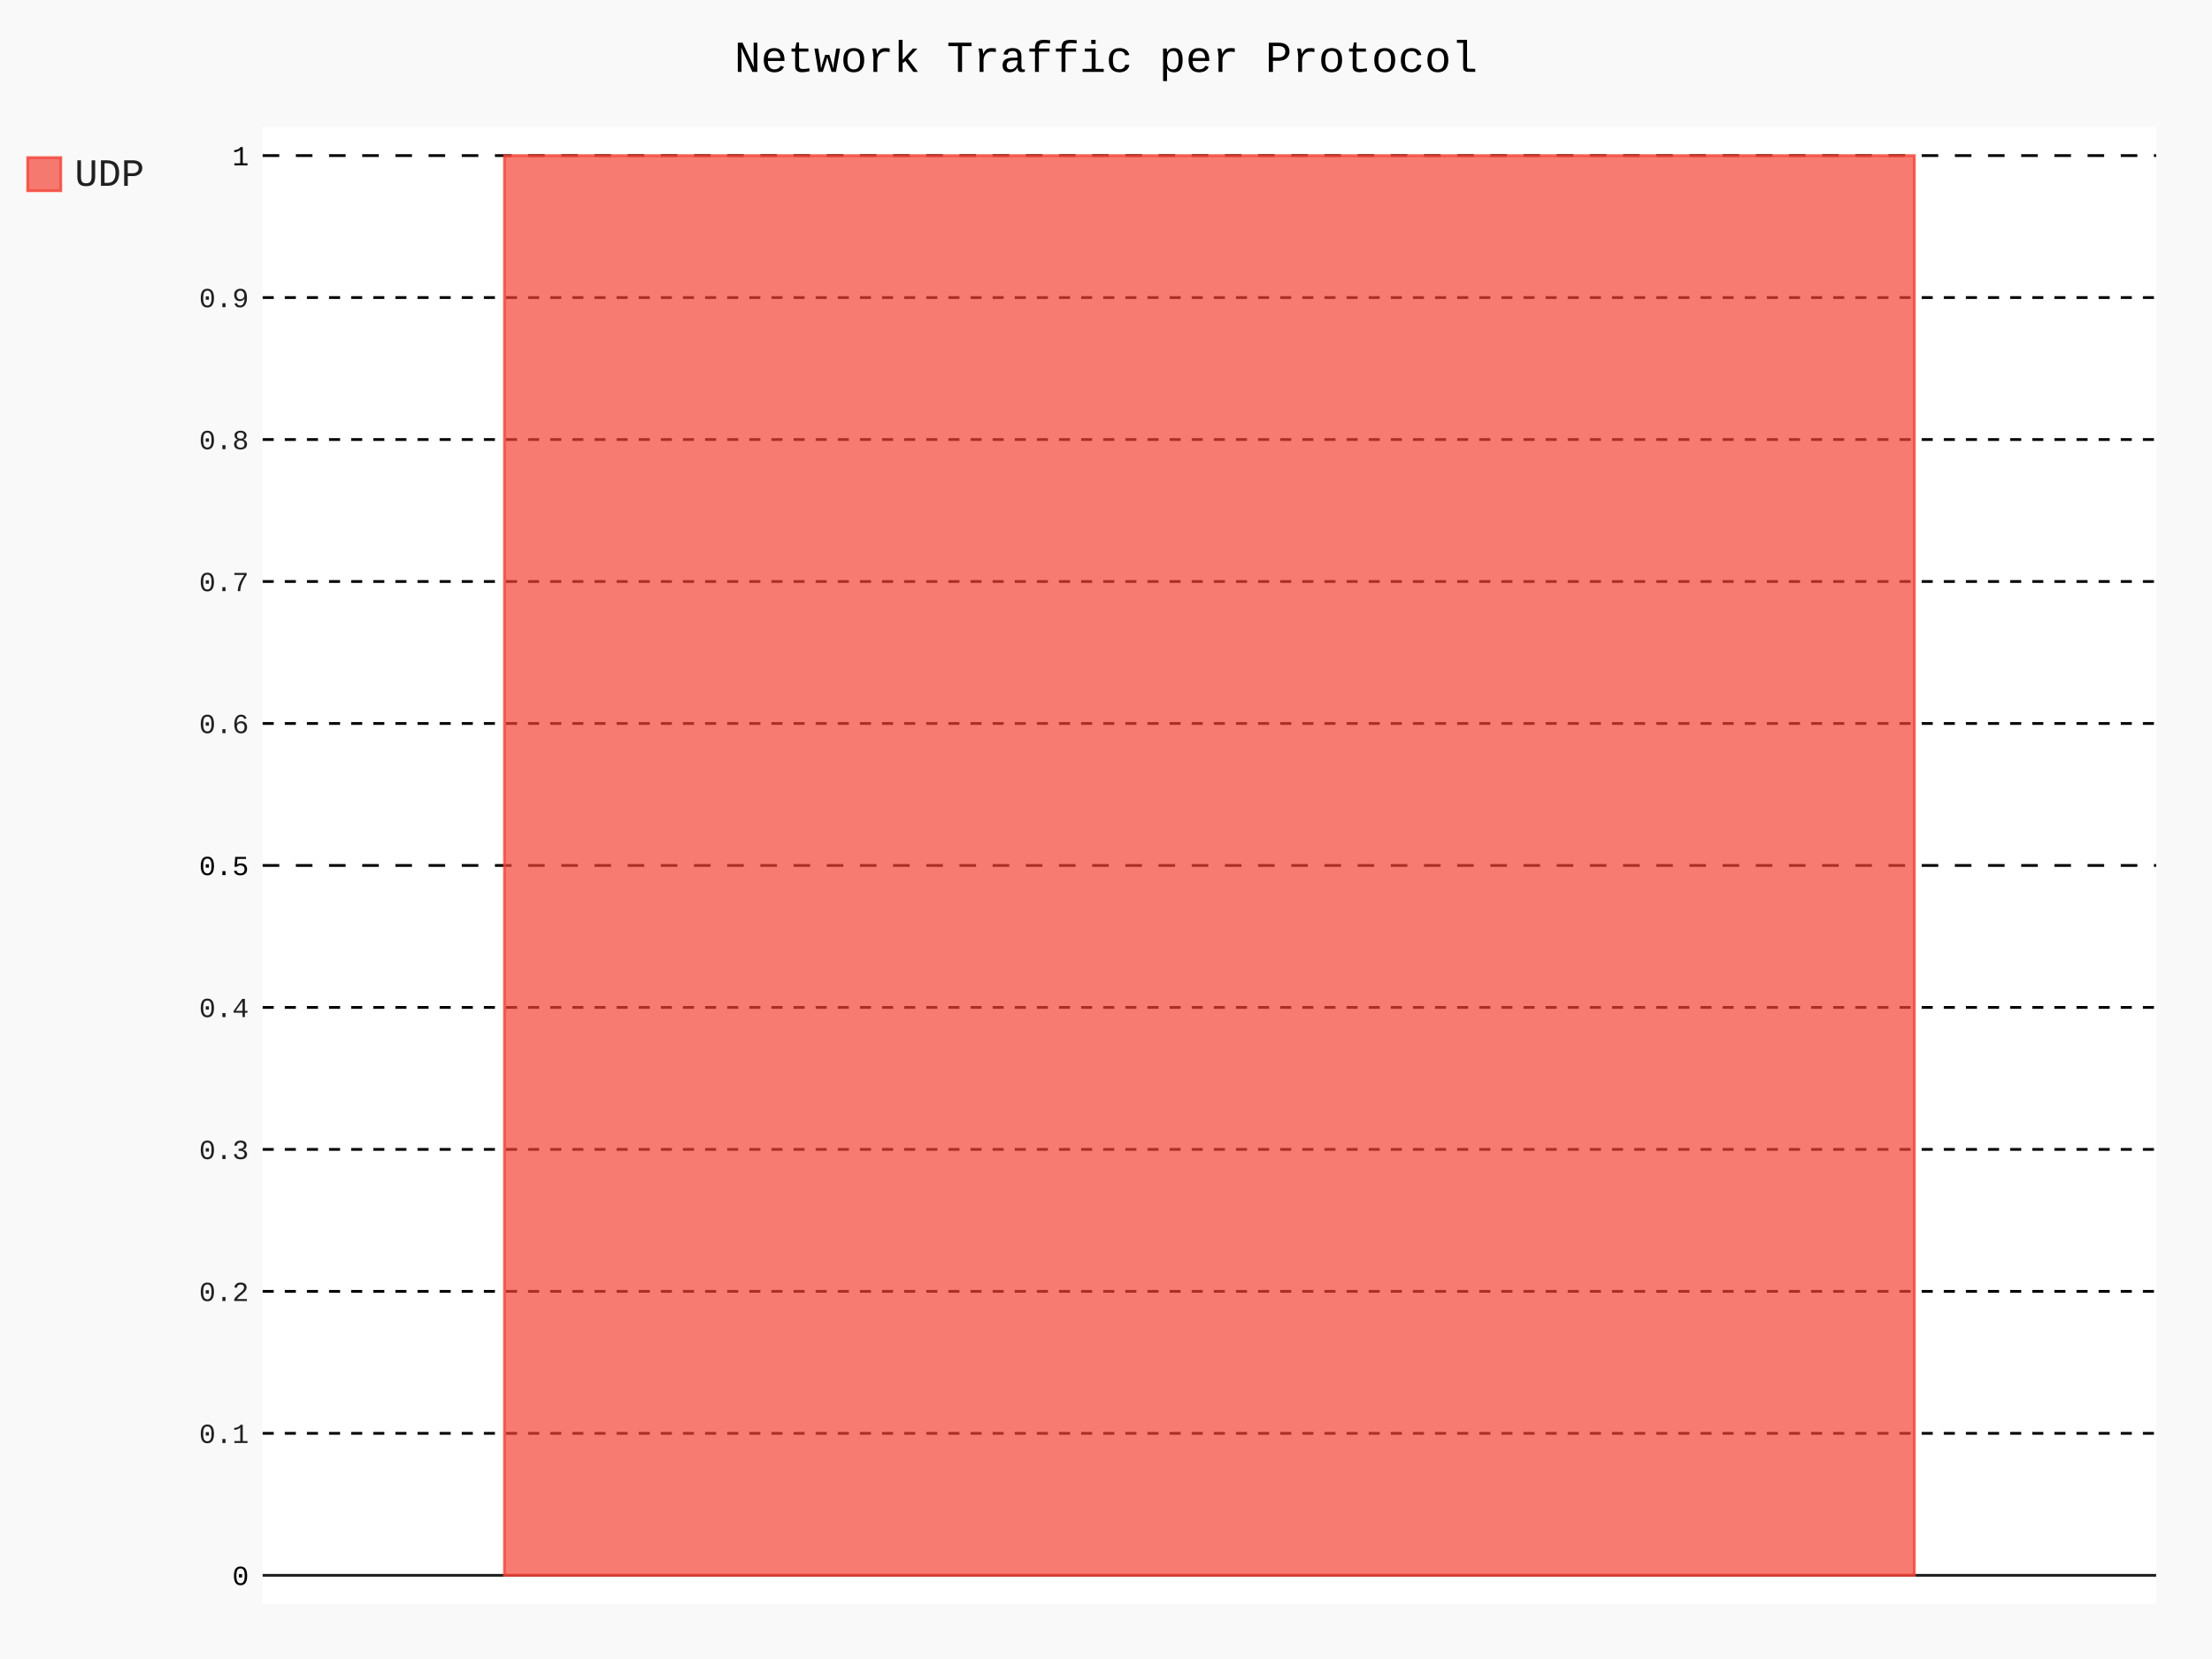
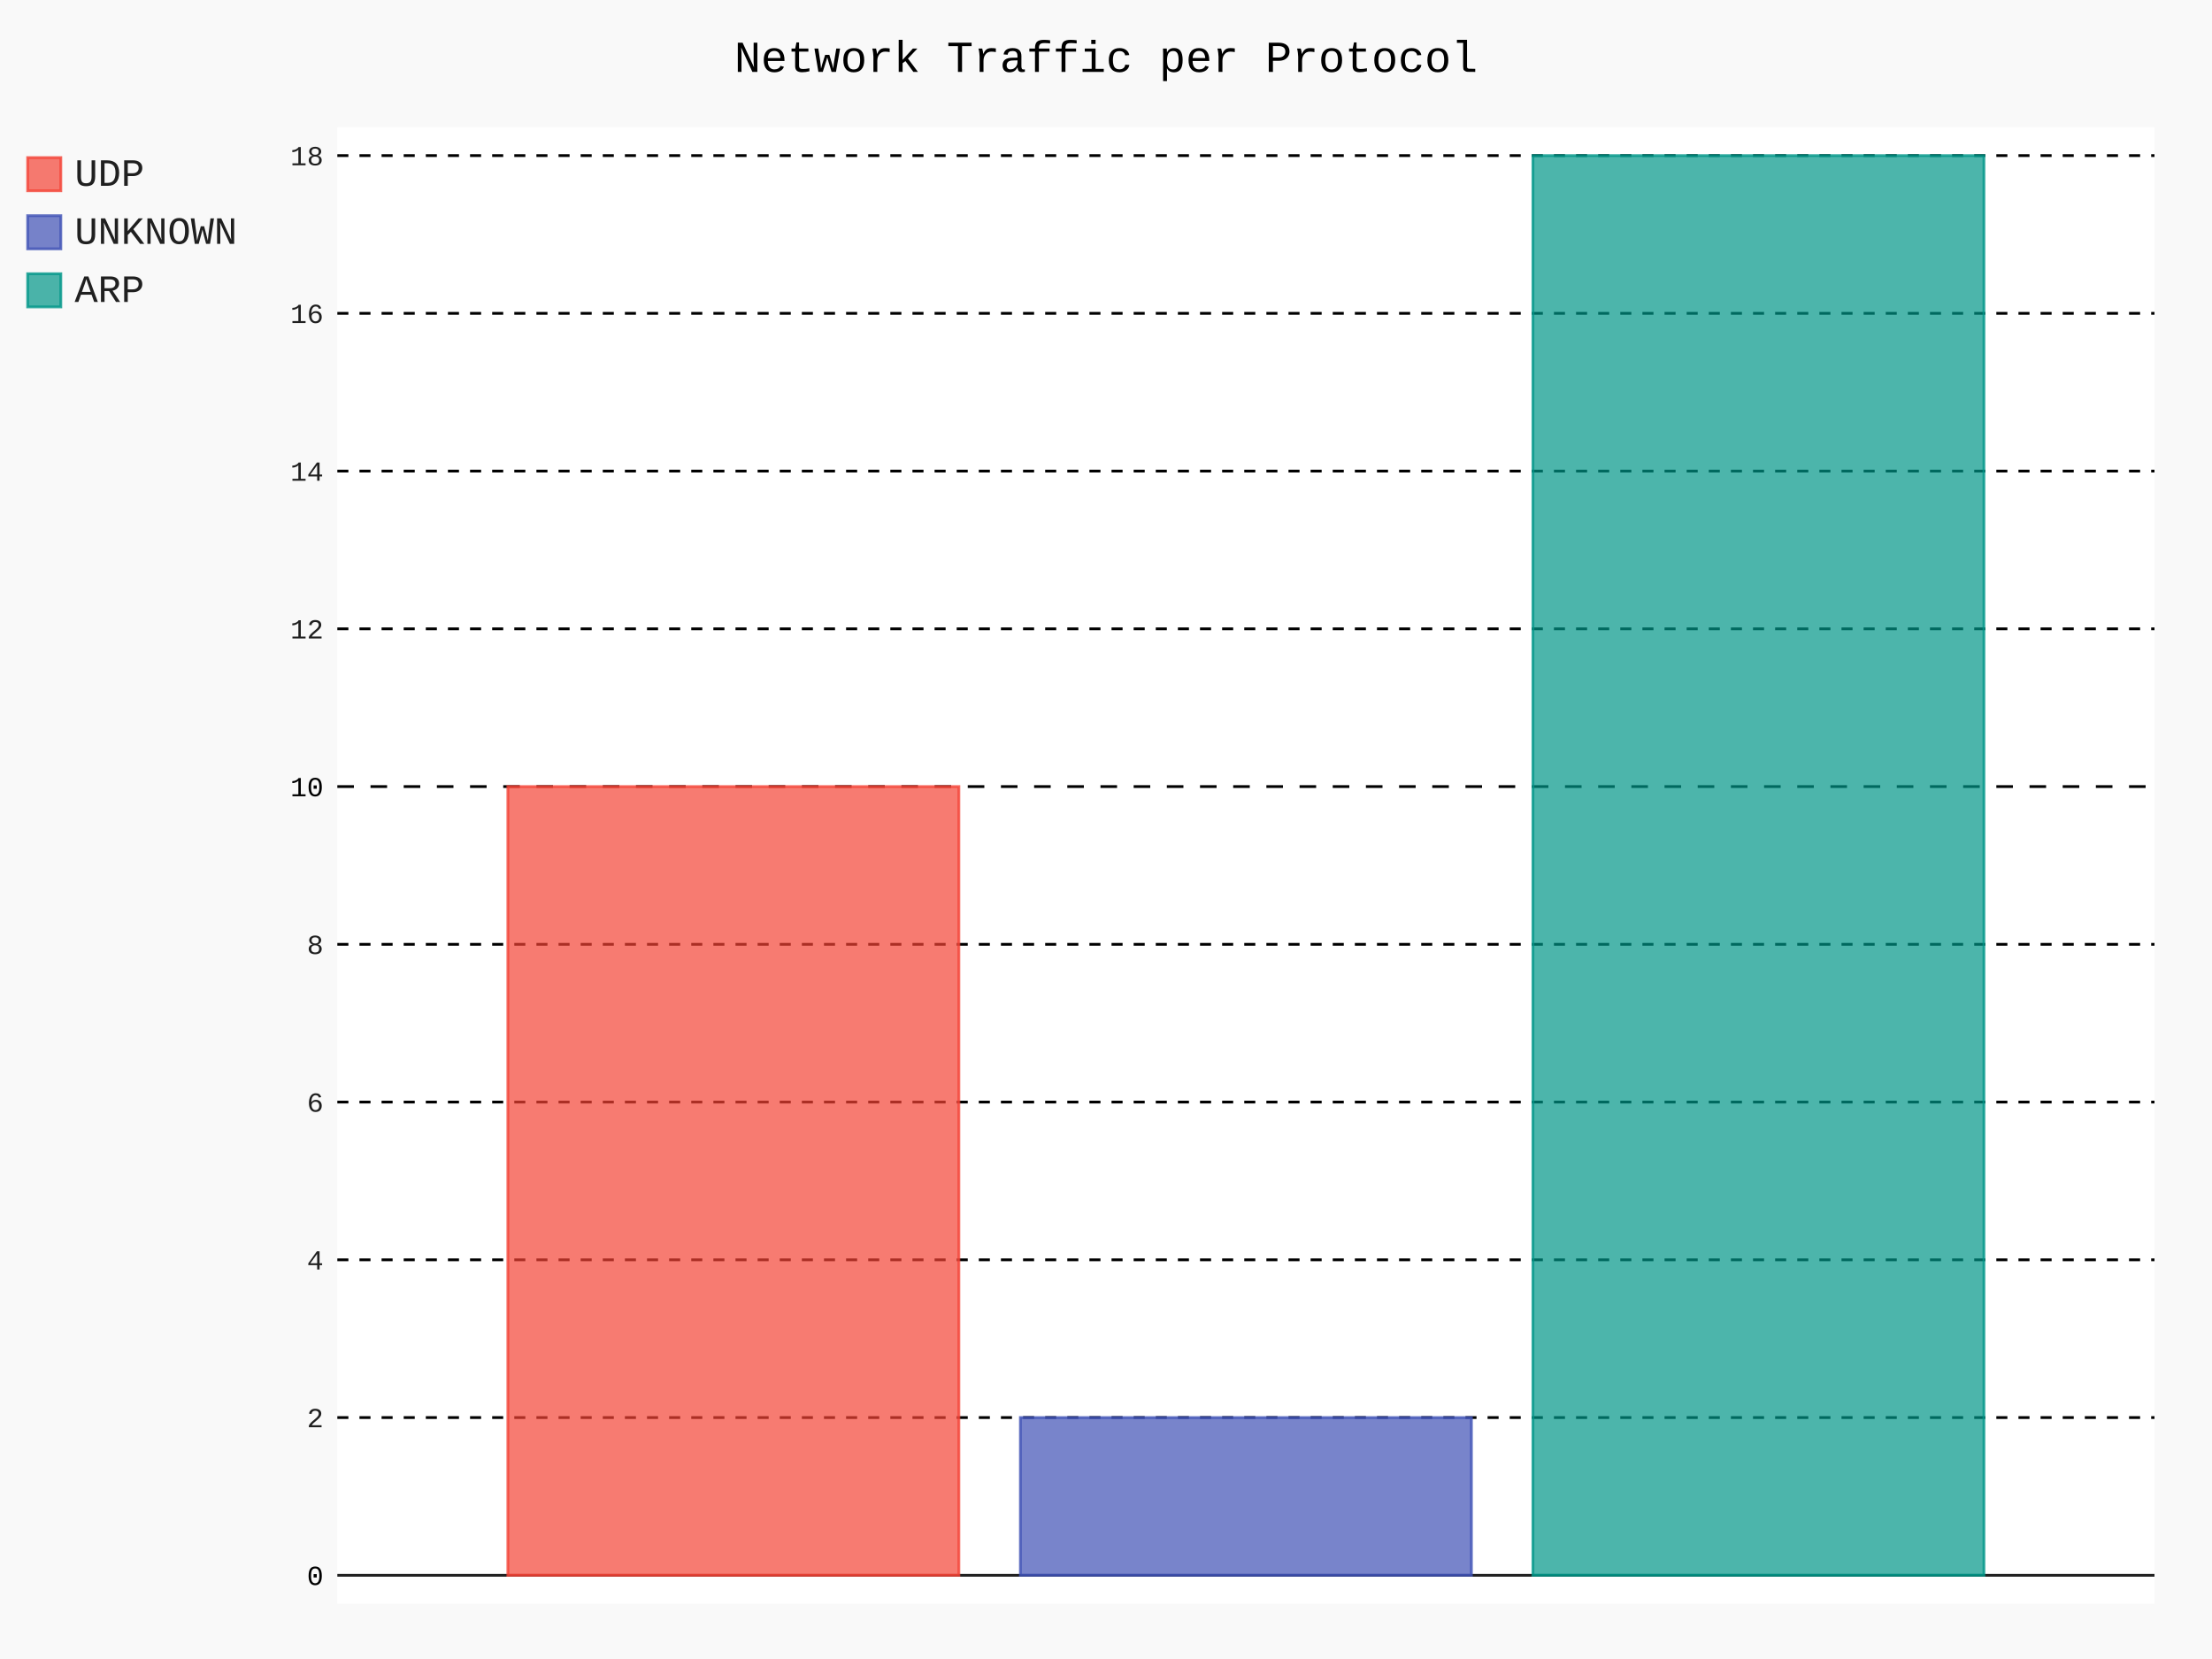
- <svg xmlns="http://www.w3.org/2000/svg" id="chart-a7d476ab-325e-4dec-8e12-bb074472e643" class="pygal-chart" viewBox="0 0 800 600">
+ <svg xmlns="http://www.w3.org/2000/svg" id="chart-94d55283-f554-4b05-9c9e-a68776d486fb" class="pygal-chart" viewBox="0 0 800 600">
  <defs>
-     <style type="text/css">#chart-a7d476ab-325e-4dec-8e12-bb074472e643{-webkit-user-select:none;-webkit-font-smoothing:antialiased;font-family:Consolas,"Liberation Mono",Menlo,Courier,monospace}#chart-a7d476ab-325e-4dec-8e12-bb074472e643 .title{font-family:Consolas,"Liberation Mono",Menlo,Courier,monospace;font-size:16px}#chart-a7d476ab-325e-4dec-8e12-bb074472e643 .legends .legend text{font-family:Consolas,"Liberation Mono",Menlo,Courier,monospace;font-size:14px}#chart-a7d476ab-325e-4dec-8e12-bb074472e643 .axis text{font-family:Consolas,"Liberation Mono",Menlo,Courier,monospace;font-size:10px}#chart-a7d476ab-325e-4dec-8e12-bb074472e643 .axis text.major{font-family:Consolas,"Liberation Mono",Menlo,Courier,monospace;font-size:10px}#chart-a7d476ab-325e-4dec-8e12-bb074472e643 .text-overlay text.value{font-family:Consolas,"Liberation Mono",Menlo,Courier,monospace;font-size:16px}#chart-a7d476ab-325e-4dec-8e12-bb074472e643 .text-overlay text.label{font-family:Consolas,"Liberation Mono",Menlo,Courier,monospace;font-size:10px}#chart-a7d476ab-325e-4dec-8e12-bb074472e643 .tooltip{font-family:Consolas,"Liberation Mono",Menlo,Courier,monospace;font-size:14px}#chart-a7d476ab-325e-4dec-8e12-bb074472e643 text.no_data{font-family:Consolas,"Liberation Mono",Menlo,Courier,monospace;font-size:64px}
- #chart-a7d476ab-325e-4dec-8e12-bb074472e643{background-color:rgba(249,249,249,1)}#chart-a7d476ab-325e-4dec-8e12-bb074472e643 path,#chart-a7d476ab-325e-4dec-8e12-bb074472e643 line,#chart-a7d476ab-325e-4dec-8e12-bb074472e643 rect,#chart-a7d476ab-325e-4dec-8e12-bb074472e643 circle{-webkit-transition:150ms;-moz-transition:150ms;transition:150ms}#chart-a7d476ab-325e-4dec-8e12-bb074472e643 .graph &gt; .background{fill:rgba(249,249,249,1)}#chart-a7d476ab-325e-4dec-8e12-bb074472e643 .plot &gt; .background{fill:rgba(255,255,255,1)}#chart-a7d476ab-325e-4dec-8e12-bb074472e643 .graph{fill:rgba(0,0,0,.87)}#chart-a7d476ab-325e-4dec-8e12-bb074472e643 text.no_data{fill:rgba(0,0,0,1)}#chart-a7d476ab-325e-4dec-8e12-bb074472e643 .title{fill:rgba(0,0,0,1)}#chart-a7d476ab-325e-4dec-8e12-bb074472e643 .legends .legend text{fill:rgba(0,0,0,.87)}#chart-a7d476ab-325e-4dec-8e12-bb074472e643 .legends .legend:hover text{fill:rgba(0,0,0,1)}#chart-a7d476ab-325e-4dec-8e12-bb074472e643 .axis .line{stroke:rgba(0,0,0,1)}#chart-a7d476ab-325e-4dec-8e12-bb074472e643 .axis .guide.line{stroke:rgba(0,0,0,.54)}#chart-a7d476ab-325e-4dec-8e12-bb074472e643 .axis .major.line{stroke:rgba(0,0,0,.87)}#chart-a7d476ab-325e-4dec-8e12-bb074472e643 .axis text.major{fill:rgba(0,0,0,1)}#chart-a7d476ab-325e-4dec-8e12-bb074472e643 .axis.y .guides:hover .guide.line,#chart-a7d476ab-325e-4dec-8e12-bb074472e643 .line-graph .axis.x .guides:hover .guide.line,#chart-a7d476ab-325e-4dec-8e12-bb074472e643 .stackedline-graph .axis.x .guides:hover .guide.line,#chart-a7d476ab-325e-4dec-8e12-bb074472e643 .xy-graph .axis.x .guides:hover .guide.line{stroke:rgba(0,0,0,1)}#chart-a7d476ab-325e-4dec-8e12-bb074472e643 .axis .guides:hover text{fill:rgba(0,0,0,1)}#chart-a7d476ab-325e-4dec-8e12-bb074472e643 .reactive{fill-opacity:.7;stroke-opacity:.8;stroke-width:1}#chart-a7d476ab-325e-4dec-8e12-bb074472e643 .ci{stroke:rgba(0,0,0,.87)}#chart-a7d476ab-325e-4dec-8e12-bb074472e643 .reactive.active,#chart-a7d476ab-325e-4dec-8e12-bb074472e643 .active .reactive{fill-opacity:.8;stroke-opacity:.9;stroke-width:4}#chart-a7d476ab-325e-4dec-8e12-bb074472e643 .ci .reactive.active{stroke-width:1.5}#chart-a7d476ab-325e-4dec-8e12-bb074472e643 .series text{fill:rgba(0,0,0,1)}#chart-a7d476ab-325e-4dec-8e12-bb074472e643 .tooltip rect{fill:rgba(255,255,255,1);stroke:rgba(0,0,0,1);-webkit-transition:opacity 150ms;-moz-transition:opacity 150ms;transition:opacity 150ms}#chart-a7d476ab-325e-4dec-8e12-bb074472e643 .tooltip .label{fill:rgba(0,0,0,.87)}#chart-a7d476ab-325e-4dec-8e12-bb074472e643 .tooltip .label{fill:rgba(0,0,0,.87)}#chart-a7d476ab-325e-4dec-8e12-bb074472e643 .tooltip .legend{font-size:.8em;fill:rgba(0,0,0,.54)}#chart-a7d476ab-325e-4dec-8e12-bb074472e643 .tooltip .x_label{font-size:.6em;fill:rgba(0,0,0,1)}#chart-a7d476ab-325e-4dec-8e12-bb074472e643 .tooltip .xlink{font-size:.5em;text-decoration:underline}#chart-a7d476ab-325e-4dec-8e12-bb074472e643 .tooltip .value{font-size:1.5em}#chart-a7d476ab-325e-4dec-8e12-bb074472e643 .bound{font-size:.5em}#chart-a7d476ab-325e-4dec-8e12-bb074472e643 .max-value{font-size:.75em;fill:rgba(0,0,0,.54)}#chart-a7d476ab-325e-4dec-8e12-bb074472e643 .map-element{fill:rgba(255,255,255,1);stroke:rgba(0,0,0,.54) !important}#chart-a7d476ab-325e-4dec-8e12-bb074472e643 .map-element .reactive{fill-opacity:inherit;stroke-opacity:inherit}#chart-a7d476ab-325e-4dec-8e12-bb074472e643 .color-0,#chart-a7d476ab-325e-4dec-8e12-bb074472e643 .color-0 a:visited{stroke:#F44336;fill:#F44336}#chart-a7d476ab-325e-4dec-8e12-bb074472e643 .text-overlay .color-0 text{fill:black}
- #chart-a7d476ab-325e-4dec-8e12-bb074472e643 text.no_data{text-anchor:middle}#chart-a7d476ab-325e-4dec-8e12-bb074472e643 .guide.line{fill:none}#chart-a7d476ab-325e-4dec-8e12-bb074472e643 .centered{text-anchor:middle}#chart-a7d476ab-325e-4dec-8e12-bb074472e643 .title{text-anchor:middle}#chart-a7d476ab-325e-4dec-8e12-bb074472e643 .legends .legend text{fill-opacity:1}#chart-a7d476ab-325e-4dec-8e12-bb074472e643 .axis.x text{text-anchor:middle}#chart-a7d476ab-325e-4dec-8e12-bb074472e643 .axis.x:not(.web) text[transform]{text-anchor:start}#chart-a7d476ab-325e-4dec-8e12-bb074472e643 .axis.x:not(.web) text[transform].backwards{text-anchor:end}#chart-a7d476ab-325e-4dec-8e12-bb074472e643 .axis.y text{text-anchor:end}#chart-a7d476ab-325e-4dec-8e12-bb074472e643 .axis.y text[transform].backwards{text-anchor:start}#chart-a7d476ab-325e-4dec-8e12-bb074472e643 .axis.y2 text{text-anchor:start}#chart-a7d476ab-325e-4dec-8e12-bb074472e643 .axis.y2 text[transform].backwards{text-anchor:end}#chart-a7d476ab-325e-4dec-8e12-bb074472e643 .axis .guide.line{stroke-dasharray:4,4;stroke:black}#chart-a7d476ab-325e-4dec-8e12-bb074472e643 .axis .major.guide.line{stroke-dasharray:6,6;stroke:black}#chart-a7d476ab-325e-4dec-8e12-bb074472e643 .horizontal .axis.y .guide.line,#chart-a7d476ab-325e-4dec-8e12-bb074472e643 .horizontal .axis.y2 .guide.line,#chart-a7d476ab-325e-4dec-8e12-bb074472e643 .vertical .axis.x .guide.line{opacity:0}#chart-a7d476ab-325e-4dec-8e12-bb074472e643 .horizontal .axis.always_show .guide.line,#chart-a7d476ab-325e-4dec-8e12-bb074472e643 .vertical .axis.always_show .guide.line{opacity:1 !important}#chart-a7d476ab-325e-4dec-8e12-bb074472e643 .axis.y .guides:hover .guide.line,#chart-a7d476ab-325e-4dec-8e12-bb074472e643 .axis.y2 .guides:hover .guide.line,#chart-a7d476ab-325e-4dec-8e12-bb074472e643 .axis.x .guides:hover .guide.line{opacity:1}#chart-a7d476ab-325e-4dec-8e12-bb074472e643 .axis .guides:hover text{opacity:1}#chart-a7d476ab-325e-4dec-8e12-bb074472e643 .nofill{fill:none}#chart-a7d476ab-325e-4dec-8e12-bb074472e643 .subtle-fill{fill-opacity:.2}#chart-a7d476ab-325e-4dec-8e12-bb074472e643 .dot{stroke-width:1px;fill-opacity:1;stroke-opacity:1}#chart-a7d476ab-325e-4dec-8e12-bb074472e643 .dot.active{stroke-width:5px}#chart-a7d476ab-325e-4dec-8e12-bb074472e643 .dot.negative{fill:transparent}#chart-a7d476ab-325e-4dec-8e12-bb074472e643 text,#chart-a7d476ab-325e-4dec-8e12-bb074472e643 tspan{stroke:none !important}#chart-a7d476ab-325e-4dec-8e12-bb074472e643 .series text.active{opacity:1}#chart-a7d476ab-325e-4dec-8e12-bb074472e643 .tooltip rect{fill-opacity:.95;stroke-width:.5}#chart-a7d476ab-325e-4dec-8e12-bb074472e643 .tooltip text{fill-opacity:1}#chart-a7d476ab-325e-4dec-8e12-bb074472e643 .showable{visibility:hidden}#chart-a7d476ab-325e-4dec-8e12-bb074472e643 .showable.shown{visibility:visible}#chart-a7d476ab-325e-4dec-8e12-bb074472e643 .gauge-background{fill:rgba(229,229,229,1);stroke:none}#chart-a7d476ab-325e-4dec-8e12-bb074472e643 .bg-lines{stroke:rgba(249,249,249,1);stroke-width:2px}</style>
+     <style type="text/css">#chart-94d55283-f554-4b05-9c9e-a68776d486fb{-webkit-user-select:none;-webkit-font-smoothing:antialiased;font-family:Consolas,"Liberation Mono",Menlo,Courier,monospace}#chart-94d55283-f554-4b05-9c9e-a68776d486fb .title{font-family:Consolas,"Liberation Mono",Menlo,Courier,monospace;font-size:16px}#chart-94d55283-f554-4b05-9c9e-a68776d486fb .legends .legend text{font-family:Consolas,"Liberation Mono",Menlo,Courier,monospace;font-size:14px}#chart-94d55283-f554-4b05-9c9e-a68776d486fb .axis text{font-family:Consolas,"Liberation Mono",Menlo,Courier,monospace;font-size:10px}#chart-94d55283-f554-4b05-9c9e-a68776d486fb .axis text.major{font-family:Consolas,"Liberation Mono",Menlo,Courier,monospace;font-size:10px}#chart-94d55283-f554-4b05-9c9e-a68776d486fb .text-overlay text.value{font-family:Consolas,"Liberation Mono",Menlo,Courier,monospace;font-size:16px}#chart-94d55283-f554-4b05-9c9e-a68776d486fb .text-overlay text.label{font-family:Consolas,"Liberation Mono",Menlo,Courier,monospace;font-size:10px}#chart-94d55283-f554-4b05-9c9e-a68776d486fb .tooltip{font-family:Consolas,"Liberation Mono",Menlo,Courier,monospace;font-size:14px}#chart-94d55283-f554-4b05-9c9e-a68776d486fb text.no_data{font-family:Consolas,"Liberation Mono",Menlo,Courier,monospace;font-size:64px}
+ #chart-94d55283-f554-4b05-9c9e-a68776d486fb{background-color:rgba(249,249,249,1)}#chart-94d55283-f554-4b05-9c9e-a68776d486fb path,#chart-94d55283-f554-4b05-9c9e-a68776d486fb line,#chart-94d55283-f554-4b05-9c9e-a68776d486fb rect,#chart-94d55283-f554-4b05-9c9e-a68776d486fb circle{-webkit-transition:150ms;-moz-transition:150ms;transition:150ms}#chart-94d55283-f554-4b05-9c9e-a68776d486fb .graph &gt; .background{fill:rgba(249,249,249,1)}#chart-94d55283-f554-4b05-9c9e-a68776d486fb .plot &gt; .background{fill:rgba(255,255,255,1)}#chart-94d55283-f554-4b05-9c9e-a68776d486fb .graph{fill:rgba(0,0,0,.87)}#chart-94d55283-f554-4b05-9c9e-a68776d486fb text.no_data{fill:rgba(0,0,0,1)}#chart-94d55283-f554-4b05-9c9e-a68776d486fb .title{fill:rgba(0,0,0,1)}#chart-94d55283-f554-4b05-9c9e-a68776d486fb .legends .legend text{fill:rgba(0,0,0,.87)}#chart-94d55283-f554-4b05-9c9e-a68776d486fb .legends .legend:hover text{fill:rgba(0,0,0,1)}#chart-94d55283-f554-4b05-9c9e-a68776d486fb .axis .line{stroke:rgba(0,0,0,1)}#chart-94d55283-f554-4b05-9c9e-a68776d486fb .axis .guide.line{stroke:rgba(0,0,0,.54)}#chart-94d55283-f554-4b05-9c9e-a68776d486fb .axis .major.line{stroke:rgba(0,0,0,.87)}#chart-94d55283-f554-4b05-9c9e-a68776d486fb .axis text.major{fill:rgba(0,0,0,1)}#chart-94d55283-f554-4b05-9c9e-a68776d486fb .axis.y .guides:hover .guide.line,#chart-94d55283-f554-4b05-9c9e-a68776d486fb .line-graph .axis.x .guides:hover .guide.line,#chart-94d55283-f554-4b05-9c9e-a68776d486fb .stackedline-graph .axis.x .guides:hover .guide.line,#chart-94d55283-f554-4b05-9c9e-a68776d486fb .xy-graph .axis.x .guides:hover .guide.line{stroke:rgba(0,0,0,1)}#chart-94d55283-f554-4b05-9c9e-a68776d486fb .axis .guides:hover text{fill:rgba(0,0,0,1)}#chart-94d55283-f554-4b05-9c9e-a68776d486fb .reactive{fill-opacity:.7;stroke-opacity:.8;stroke-width:1}#chart-94d55283-f554-4b05-9c9e-a68776d486fb .ci{stroke:rgba(0,0,0,.87)}#chart-94d55283-f554-4b05-9c9e-a68776d486fb .reactive.active,#chart-94d55283-f554-4b05-9c9e-a68776d486fb .active .reactive{fill-opacity:.8;stroke-opacity:.9;stroke-width:4}#chart-94d55283-f554-4b05-9c9e-a68776d486fb .ci .reactive.active{stroke-width:1.5}#chart-94d55283-f554-4b05-9c9e-a68776d486fb .series text{fill:rgba(0,0,0,1)}#chart-94d55283-f554-4b05-9c9e-a68776d486fb .tooltip rect{fill:rgba(255,255,255,1);stroke:rgba(0,0,0,1);-webkit-transition:opacity 150ms;-moz-transition:opacity 150ms;transition:opacity 150ms}#chart-94d55283-f554-4b05-9c9e-a68776d486fb .tooltip .label{fill:rgba(0,0,0,.87)}#chart-94d55283-f554-4b05-9c9e-a68776d486fb .tooltip .label{fill:rgba(0,0,0,.87)}#chart-94d55283-f554-4b05-9c9e-a68776d486fb .tooltip .legend{font-size:.8em;fill:rgba(0,0,0,.54)}#chart-94d55283-f554-4b05-9c9e-a68776d486fb .tooltip .x_label{font-size:.6em;fill:rgba(0,0,0,1)}#chart-94d55283-f554-4b05-9c9e-a68776d486fb .tooltip .xlink{font-size:.5em;text-decoration:underline}#chart-94d55283-f554-4b05-9c9e-a68776d486fb .tooltip .value{font-size:1.5em}#chart-94d55283-f554-4b05-9c9e-a68776d486fb .bound{font-size:.5em}#chart-94d55283-f554-4b05-9c9e-a68776d486fb .max-value{font-size:.75em;fill:rgba(0,0,0,.54)}#chart-94d55283-f554-4b05-9c9e-a68776d486fb .map-element{fill:rgba(255,255,255,1);stroke:rgba(0,0,0,.54) !important}#chart-94d55283-f554-4b05-9c9e-a68776d486fb .map-element .reactive{fill-opacity:inherit;stroke-opacity:inherit}#chart-94d55283-f554-4b05-9c9e-a68776d486fb .color-0,#chart-94d55283-f554-4b05-9c9e-a68776d486fb .color-0 a:visited{stroke:#F44336;fill:#F44336}#chart-94d55283-f554-4b05-9c9e-a68776d486fb .color-1,#chart-94d55283-f554-4b05-9c9e-a68776d486fb .color-1 a:visited{stroke:#3F51B5;fill:#3F51B5}#chart-94d55283-f554-4b05-9c9e-a68776d486fb .color-2,#chart-94d55283-f554-4b05-9c9e-a68776d486fb .color-2 a:visited{stroke:#009688;fill:#009688}#chart-94d55283-f554-4b05-9c9e-a68776d486fb .text-overlay .color-0 text{fill:black}#chart-94d55283-f554-4b05-9c9e-a68776d486fb .text-overlay .color-1 text{fill:black}#chart-94d55283-f554-4b05-9c9e-a68776d486fb .text-overlay .color-2 text{fill:black}
+ #chart-94d55283-f554-4b05-9c9e-a68776d486fb text.no_data{text-anchor:middle}#chart-94d55283-f554-4b05-9c9e-a68776d486fb .guide.line{fill:none}#chart-94d55283-f554-4b05-9c9e-a68776d486fb .centered{text-anchor:middle}#chart-94d55283-f554-4b05-9c9e-a68776d486fb .title{text-anchor:middle}#chart-94d55283-f554-4b05-9c9e-a68776d486fb .legends .legend text{fill-opacity:1}#chart-94d55283-f554-4b05-9c9e-a68776d486fb .axis.x text{text-anchor:middle}#chart-94d55283-f554-4b05-9c9e-a68776d486fb .axis.x:not(.web) text[transform]{text-anchor:start}#chart-94d55283-f554-4b05-9c9e-a68776d486fb .axis.x:not(.web) text[transform].backwards{text-anchor:end}#chart-94d55283-f554-4b05-9c9e-a68776d486fb .axis.y text{text-anchor:end}#chart-94d55283-f554-4b05-9c9e-a68776d486fb .axis.y text[transform].backwards{text-anchor:start}#chart-94d55283-f554-4b05-9c9e-a68776d486fb .axis.y2 text{text-anchor:start}#chart-94d55283-f554-4b05-9c9e-a68776d486fb .axis.y2 text[transform].backwards{text-anchor:end}#chart-94d55283-f554-4b05-9c9e-a68776d486fb .axis .guide.line{stroke-dasharray:4,4;stroke:black}#chart-94d55283-f554-4b05-9c9e-a68776d486fb .axis .major.guide.line{stroke-dasharray:6,6;stroke:black}#chart-94d55283-f554-4b05-9c9e-a68776d486fb .horizontal .axis.y .guide.line,#chart-94d55283-f554-4b05-9c9e-a68776d486fb .horizontal .axis.y2 .guide.line,#chart-94d55283-f554-4b05-9c9e-a68776d486fb .vertical .axis.x .guide.line{opacity:0}#chart-94d55283-f554-4b05-9c9e-a68776d486fb .horizontal .axis.always_show .guide.line,#chart-94d55283-f554-4b05-9c9e-a68776d486fb .vertical .axis.always_show .guide.line{opacity:1 !important}#chart-94d55283-f554-4b05-9c9e-a68776d486fb .axis.y .guides:hover .guide.line,#chart-94d55283-f554-4b05-9c9e-a68776d486fb .axis.y2 .guides:hover .guide.line,#chart-94d55283-f554-4b05-9c9e-a68776d486fb .axis.x .guides:hover .guide.line{opacity:1}#chart-94d55283-f554-4b05-9c9e-a68776d486fb .axis .guides:hover text{opacity:1}#chart-94d55283-f554-4b05-9c9e-a68776d486fb .nofill{fill:none}#chart-94d55283-f554-4b05-9c9e-a68776d486fb .subtle-fill{fill-opacity:.2}#chart-94d55283-f554-4b05-9c9e-a68776d486fb .dot{stroke-width:1px;fill-opacity:1;stroke-opacity:1}#chart-94d55283-f554-4b05-9c9e-a68776d486fb .dot.active{stroke-width:5px}#chart-94d55283-f554-4b05-9c9e-a68776d486fb .dot.negative{fill:transparent}#chart-94d55283-f554-4b05-9c9e-a68776d486fb text,#chart-94d55283-f554-4b05-9c9e-a68776d486fb tspan{stroke:none !important}#chart-94d55283-f554-4b05-9c9e-a68776d486fb .series text.active{opacity:1}#chart-94d55283-f554-4b05-9c9e-a68776d486fb .tooltip rect{fill-opacity:.95;stroke-width:.5}#chart-94d55283-f554-4b05-9c9e-a68776d486fb .tooltip text{fill-opacity:1}#chart-94d55283-f554-4b05-9c9e-a68776d486fb .showable{visibility:hidden}#chart-94d55283-f554-4b05-9c9e-a68776d486fb .showable.shown{visibility:visible}#chart-94d55283-f554-4b05-9c9e-a68776d486fb .gauge-background{fill:rgba(229,229,229,1);stroke:none}#chart-94d55283-f554-4b05-9c9e-a68776d486fb .bg-lines{stroke:rgba(249,249,249,1);stroke-width:2px}</style>
  </defs>
  <g class="graph bar-graph vertical">
    <rect x="0" y="0" width="800" height="600" class="background" />
-     <g transform="translate(95, 46)" class="plot">
-       <rect x="0" y="0" width="684.8" height="534" class="background" />
+     <g transform="translate(122, 46)" class="plot">
+       <rect x="0" y="0" width="657.2" height="534" class="background" />
      <g class="axis y always_show">
        <g class="guides">
-           <path d="M0 523.731 h684.8" class="axis major line" />
+           <path d="M0 523.731 h657.2" class="axis major line" />
          <text x="-5" y="527.231" class="major">0</text>
        </g>
        <g class="guides">
-           <path d="M0 472.385 h684.8" class="guide line" />
-           <text x="-5" y="475.885" class="">0.1</text>
+           <path d="M0 466.679 h657.2" class="guide line" />
+           <text x="-5" y="470.179" class="">2</text>
        </g>
        <g class="guides">
-           <path d="M0 421.038 h684.8" class="guide line" />
-           <text x="-5" y="424.538" class="">0.2</text>
+           <path d="M0 409.628 h657.2" class="guide line" />
+           <text x="-5" y="413.128" class="">4</text>
        </g>
        <g class="guides">
-           <path d="M0 369.692 h684.8" class="guide line" />
-           <text x="-5" y="373.192" class="">0.3</text>
+           <path d="M0 352.577 h657.2" class="guide line" />
+           <text x="-5" y="356.077" class="">6</text>
        </g>
        <g class="guides">
-           <path d="M0 318.346 h684.8" class="guide line" />
-           <text x="-5" y="321.846" class="">0.4</text>
+           <path d="M0 295.526 h657.2" class="guide line" />
+           <text x="-5" y="299.026" class="">8</text>
        </g>
        <g class="guides">
-           <path d="M0 267 h684.8" class="major guide line" />
-           <text x="-5" y="270.5" class="major">0.5</text>
+           <path d="M0 238.474 h657.2" class="major guide line" />
+           <text x="-5" y="241.974" class="major">10</text>
        </g>
        <g class="guides">
-           <path d="M0 215.654 h684.8" class="guide line" />
-           <text x="-5" y="219.154" class="">0.6</text>
+           <path d="M0 181.423 h657.2" class="guide line" />
+           <text x="-5" y="184.923" class="">12</text>
        </g>
        <g class="guides">
-           <path d="M0 164.308 h684.8" class="guide line" />
-           <text x="-5" y="167.808" class="">0.7</text>
+           <path d="M0 124.372 h657.2" class="guide line" />
+           <text x="-5" y="127.872" class="">14</text>
        </g>
        <g class="guides">
-           <path d="M0 112.962 h684.8" class="guide line" />
-           <text x="-5" y="116.462" class="">0.8</text>
+           <path d="M0 67.321 h657.2" class="guide line" />
+           <text x="-5" y="70.821" class="">16</text>
        </g>
        <g class="guides">
-           <path d="M0 61.615 h684.8" class="guide line" />
-           <text x="-5" y="65.115" class="">0.9</text>
-         </g>
-         <g class="guides">
-           <path d="M0 10.269 h684.8" class="major guide line" />
-           <text x="-5" y="13.769" class="major">1</text>
+           <path d="M0 10.269 h657.2" class="guide line" />
+           <text x="-5" y="13.769" class="">18</text>
        </g>
      </g>
      <g class="series serie-0 color-0">
        <g class="bars">
          <g class="bar">
-             <rect x="87.444" y="10.269" rx="0" ry="0" width="509.913" height="513.462" class="rect reactive tooltip-trigger" />
+             <rect x="61.676" y="238.474" rx="0" ry="0" width="163.12" height="285.256" class="rect reactive tooltip-trigger" />
+           </g>
+         </g>
+       </g>
+       <g class="series serie-1 color-1">
+         <g class="bars">
+           <g class="bar">
+             <rect x="247.04" y="466.679" rx="0" ry="0" width="163.12" height="57.051" class="rect reactive tooltip-trigger" />
+           </g>
+         </g>
+       </g>
+       <g class="series serie-2 color-2">
+         <g class="bars">
+           <g class="bar">
+             <rect x="432.404" y="10.269" rx="0" ry="0" width="163.12" height="513.462" class="rect reactive tooltip-trigger" />
          </g>
        </g>
      </g>
    </g>
    <g class="titles">
      <text x="400.0" y="26" class="title plot_title">Network Traffic per Protocol</text>
    </g>
-     <g transform="translate(95, 46)" class="plot overlay">
+     <g transform="translate(122, 46)" class="plot overlay">
      <g class="series serie-0 color-0" />
+       <g class="series serie-1 color-1" />
+       <g class="series serie-2 color-2" />
    </g>
-     <g transform="translate(95, 46)" class="plot text-overlay">
+     <g transform="translate(122, 46)" class="plot text-overlay">
      <g class="series serie-0 color-0" />
+       <g class="series serie-1 color-1" />
+       <g class="series serie-2 color-2" />
    </g>
-     <g transform="translate(95, 46)" class="plot tooltip-overlay">
+     <g transform="translate(122, 46)" class="plot tooltip-overlay">
      <g transform="translate(0 0)" style="opacity: 0" class="tooltip">
        <rect rx="0" ry="0" width="0" height="0" class="tooltip-box" />
        <g class="text" />
      </g>
    </g>
    <g transform="translate(10, 56)" class="legends">
      <g id="activate-serie-0" class="legend reactive activate-serie">
        <rect x="0.0" y="1.0" width="12" height="12" class="color-0 reactive" />
        <text x="17.0" y="11.2">UDP</text>
      </g>
+       <g id="activate-serie-1" class="legend reactive activate-serie">
+         <rect x="0.0" y="22.0" width="12" height="12" class="color-1 reactive" />
+         <text x="17.0" y="32.2">UNKNOWN</text>
+       </g>
+       <g id="activate-serie-2" class="legend reactive activate-serie">
+         <rect x="0.0" y="43.0" width="12" height="12" class="color-2 reactive" />
+         <text x="17.0" y="53.2">ARP</text>
+       </g>
    </g>
    <g transform="translate(790, 56)" class="legends" />
  </g>
</svg>
